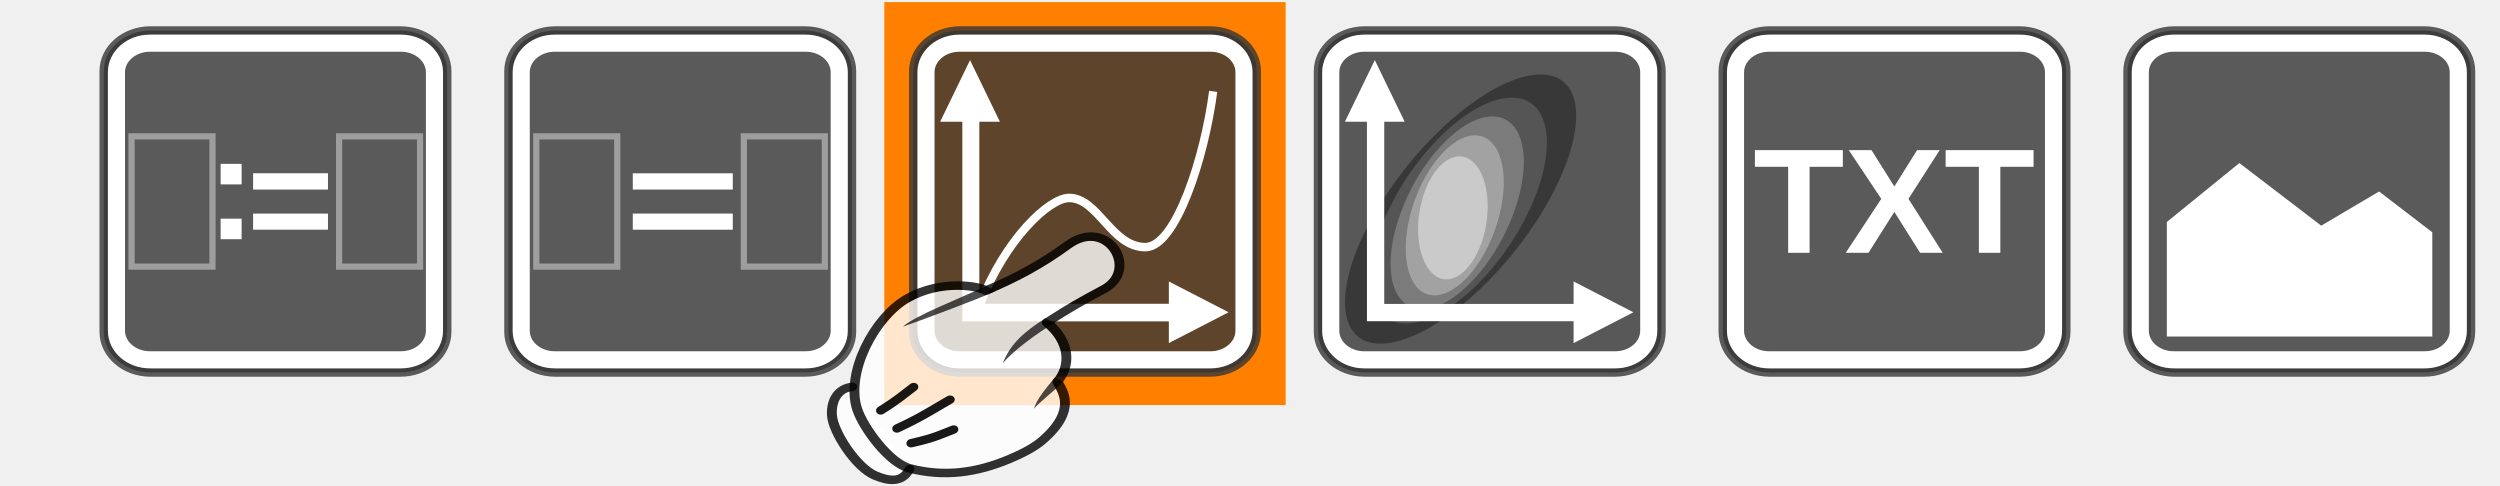
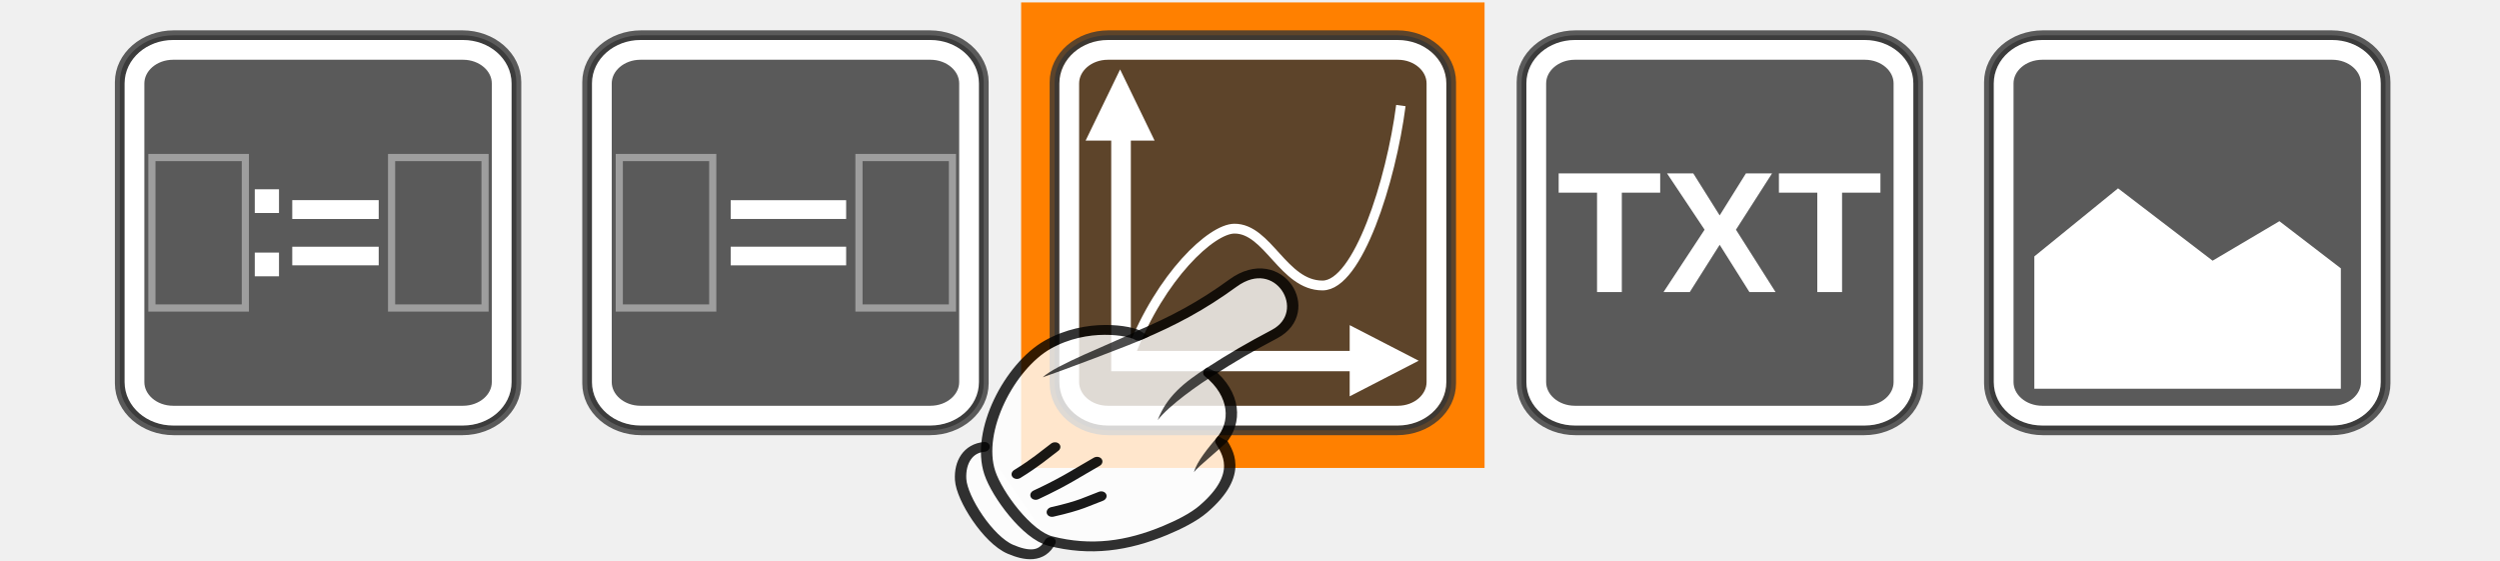
- <svg xmlns="http://www.w3.org/2000/svg" version="1.1" width="335" height="65" id="svg11300">
+ <svg xmlns="http://www.w3.org/2000/svg" version="1.1" width="290" height="65" id="svg11300">
  <defs id="defs3" />
  <rect width="53.779" height="54" rx="0" ry="0" x="118.499" y="0.281" id="rect3644" style="fill:#ff8000;fill-opacity:1;stroke:none" />
  <g transform="translate(12.83047,1.000721)" id="g3139">
    <rect width="46.014" height="45.816" rx="6.265" ry="5.442" x="1.074" y="3.092" id="rect11518" style="color:#000000;fill:#353535;fill-opacity:0.8;fill-rule:evenodd;stroke:#353535;stroke-width:1.146;stroke-linejoin:bevel;stroke-miterlimit:10;stroke-opacity:0.8" />
    <rect width="42.613" height="42.43" rx="4.487" ry="3.898" x="2.775" y="4.785" id="rect11528" style="color:#000000;fill:none;stroke:#ffffff;stroke-width:2.292;stroke-linejoin:bevel;stroke-miterlimit:10" />
    <text x="14.814" y="31.049" id="text3080" xml:space="preserve" style="font-size:20px;font-style:normal;font-variant:normal;font-weight:bold;font-stretch:normal;text-align:start;line-height:125%;writing-mode:lr-tb;text-anchor:start;fill:#ffffff;fill-opacity:1;stroke:none;font-family:Arial;-inkscape-font-specification:Arial Bold">
      <tspan x="14.814" y="31.049" id="tspan3082">:</tspan>
    </text>
    <text x="20.258" y="32.621" id="text3080-5" xml:space="preserve" style="font-size:20px;font-style:normal;font-variant:normal;font-weight:bold;font-stretch:normal;text-align:start;line-height:125%;writing-mode:lr-tb;text-anchor:start;fill:#ffffff;fill-opacity:1;stroke:none;font-family:Arial;-inkscape-font-specification:Arial Bold">
      <tspan x="20.258" y="32.621" id="tspan3082-6">=</tspan>
    </text>
    <rect width="10.846" height="17.456" rx="5.034" ry="0" x="4.797" y="17.272" id="rect3926" style="opacity:0.9;fill:none;stroke:#ffffff;stroke-width:0.832;stroke-linecap:round;stroke-linejoin:miter;stroke-miterlimit:4;stroke-opacity:0.456;stroke-dasharray:none;stroke-dashoffset:0" />
    <rect width="10.846" height="17.456" rx="5.034" ry="0" x="32.611" y="17.272" id="rect3926-3" style="opacity:0.9;fill:none;stroke:#ffffff;stroke-width:0.832;stroke-linecap:round;stroke-linejoin:miter;stroke-miterlimit:4;stroke-opacity:0.456;stroke-dasharray:none;stroke-dashoffset:0" />
  </g>
  <g transform="translate(67.06875,3.000721)" id="g3149">
    <rect width="46.014" height="45.816" rx="6.265" ry="5.442" x="1.074" y="1.092" id="rect11518-9" style="color:#000000;fill:#353535;fill-opacity:0.8;fill-rule:evenodd;stroke:#353535;stroke-width:1.146;stroke-linejoin:bevel;stroke-miterlimit:10;stroke-opacity:0.8" />
    <rect width="42.613" height="42.43" rx="4.487" ry="3.898" x="2.775" y="2.785" id="rect11528-9" style="color:#000000;fill:none;stroke:#ffffff;stroke-width:2.292;stroke-linejoin:bevel;stroke-miterlimit:10" />
    <text x="14.386" y="35.384" transform="scale(1.155537,0.8653985)" id="text3080-5-3" xml:space="preserve" style="font-size:23.111px;font-style:normal;font-variant:normal;font-weight:bold;font-stretch:normal;text-align:start;line-height:125%;writing-mode:lr-tb;text-anchor:start;fill:#ffffff;fill-opacity:1;stroke:none;font-family:Arial;-inkscape-font-specification:Arial Bold">
      <tspan x="14.386" y="35.384" id="tspan3082-6-9">=</tspan>
    </text>
    <rect width="10.846" height="17.456" rx="5.034" ry="0" x="4.797" y="15.272" id="rect3926-5" style="opacity:0.9;fill:none;stroke:#ffffff;stroke-width:0.832;stroke-linecap:round;stroke-linejoin:miter;stroke-miterlimit:4;stroke-opacity:0.456;stroke-dasharray:none;stroke-dashoffset:0" />
    <rect width="10.846" height="17.456" rx="5.034" ry="0" x="32.611" y="15.272" id="rect3926-3-9" style="opacity:0.9;fill:none;stroke:#ffffff;stroke-width:0.832;stroke-linecap:round;stroke-linejoin:miter;stroke-miterlimit:4;stroke-opacity:0.456;stroke-dasharray:none;stroke-dashoffset:0" />
  </g>
  <g transform="translate(121.307,3.014216)" id="g3242">
    <rect width="46.014" height="45.816" rx="6.265" ry="5.442" x="1.074" y="1.078" id="rect11518-8" style="color:#000000;fill:#353535;fill-opacity:0.8;fill-rule:evenodd;stroke:#353535;stroke-width:1.146;stroke-linejoin:bevel;stroke-miterlimit:10;stroke-opacity:0.8" />
    <rect width="42.613" height="42.43" rx="4.487" ry="3.898" x="2.775" y="2.772" id="rect11528-2" style="color:#000000;fill:none;stroke:#ffffff;stroke-width:2.292;stroke-linejoin:bevel;stroke-miterlimit:10" />
    <g transform="matrix(1.162038,0,0,1.203316,-0.5894232,-0.8727336)" id="g3916">
      <path d="M 9.112,32.132 C 12.047,24.828 17.089,20.281 19.383,20.263 c 3.356,-0.026 4.891,5.478 8.804,5.478 3.527,0 6.847,-10.043 7.826,-17.346" id="path9990" style="fill:none;stroke:#ffffff;stroke-width:0.945px;stroke-opacity:1" />
      <path d="m 8.067,8.836 0,24.192 26.832,0" id="path9988" style="fill:none;stroke:#ffffff;stroke-width:1.96" />
      <path d="m 7.975,4.914 -3.446,6.862 6.891,0 -3.446,-6.862" id="path9992" style="fill:#ffffff;fill-rule:evenodd" />
      <path d="m 37.792,32.995 -6.891,-3.431 0,6.862 6.891,-3.431" id="path9994" style="fill:#ffffff;fill-rule:evenodd" />
    </g>
  </g>
-   <g transform="translate(175.5453,3.014216)" id="g3345">
-     <path d="m 26,29.076 a 10.381,18.076 0 1 1 -20.763,0 10.381,18.076 0 1 1 20.763,0 z" transform="matrix(1.076326,0,-0.5934177,0.9978903,20.61734,-4.014929)" id="path2911" style="fill:#353535;fill-opacity:0.843;stroke:none" />
-     <rect width="46.014" height="45.816" rx="6.265" ry="5.442" x="1.074" y="1.078" id="rect11518-7" style="color:#000000;fill:#323232;fill-opacity:0.8;fill-rule:evenodd;stroke:#353535;stroke-width:1.146;stroke-linejoin:bevel;stroke-miterlimit:10;stroke-opacity:0.8" />
-     <path d="m 26,29.076 a 10.381,18.076 0 1 1 -20.763,0 10.381,18.076 0 1 1 20.763,0 z" transform="matrix(0.9088726,0,-0.3932702,0.836996,17.1642,0.8649529)" id="path2911-3" style="fill:#5a5a5a;fill-opacity:0.843;stroke:none" />
-     <path d="m 26,29.076 a 10.381,18.076 0 1 1 -20.763,0 10.381,18.076 0 1 1 20.763,0 z" transform="matrix(0.7301465,0,-0.2609687,0.7140775,15.90574,4.734754)" id="path2911-3-5" style="fill:#828282;fill-opacity:0.843;stroke:none" />
-     <path d="m 26,29.076 a 10.381,18.076 0 1 1 -20.763,0 10.381,18.076 0 1 1 20.763,0 z" transform="matrix(0.5761732,0,-0.1504096,0.5929307,14.76545,8.601075)" id="path2911-3-5-0-5" style="fill:#aaaaaa;fill-opacity:0.843;stroke:none" />
-     <path d="m 26,29.076 a 10.381,18.076 0 1 1 -20.763,0 10.381,18.076 0 1 1 20.763,0 z" transform="matrix(0.4411507,0,-0.04811202,0.4557463,13.64951,12.9256)" id="path2911-3-5-0" style="fill:#d2d2d2;fill-opacity:0.843;stroke:none" />
-     <rect width="42.613" height="42.43" rx="4.487" ry="3.898" x="2.775" y="2.772" id="rect11528-1" style="color:#000000;fill:none;stroke:#ffffff;stroke-width:2.292;stroke-linejoin:bevel;stroke-miterlimit:10" />
-     <path d="m 8.785,9.76 0,29.11 31.179,0" id="path9988-8" style="fill:none;stroke:#ffffff;stroke-width:2.317" />
-     <path d="m 8.678,5.041 -4.004,8.257 8.008,0 -4.004,-8.257" id="path9992-3" style="fill:#ffffff;fill-rule:evenodd" />
-     <path d="m 43.326,38.831 -8.008,-4.128 0,8.257 8.008,-4.128" id="path9994-1" style="fill:#ffffff;fill-rule:evenodd" />
-   </g>
-   <g transform="translate(229.8649,3.000721)" id="g3448">
+   <g transform="translate(175.5849,3.000721)" id="g3448">
    <rect width="46.014" height="45.816" rx="6.265" ry="5.442" x="0.993" y="1.092" id="rect11518-6" style="color:#000000;fill:#353535;fill-opacity:0.8;fill-rule:evenodd;stroke:#353535;stroke-width:1.146;stroke-linejoin:bevel;stroke-miterlimit:10;stroke-opacity:0.8" />
    <rect width="42.613" height="42.43" rx="4.487" ry="3.898" x="2.693" y="2.785" id="rect11528-21" style="color:#000000;fill:none;stroke:#ffffff;stroke-width:2.292;stroke-linejoin:bevel;stroke-miterlimit:10" />
    <text x="5.074" y="30.88" id="text3080-4" xml:space="preserve" style="font-size:20px;font-style:normal;font-variant:normal;font-weight:bold;font-stretch:normal;text-align:start;line-height:125%;writing-mode:lr-tb;text-anchor:start;fill:#ffffff;fill-opacity:1;stroke:none;font-family:Arial;-inkscape-font-specification:Arial Bold">
      <tspan x="5.074" y="30.88" id="tspan3082-5">TXT</tspan>
    </text>
  </g>
-   <g transform="translate(284.0219,3.000721)" id="g3525">
+   <g transform="translate(229.7419,3.000721)" id="g3525">
    <rect width="46.014" height="45.816" rx="6.265" ry="5.442" x="1.074" y="1.092" id="rect11518-4" style="color:#000000;fill:#353535;fill-opacity:0.8;fill-rule:evenodd;stroke:#353535;stroke-width:1.146;stroke-linejoin:bevel;stroke-miterlimit:10;stroke-opacity:0.8" />
    <rect width="42.613" height="42.43" rx="4.487" ry="3.898" x="2.775" y="2.785" id="rect11528-8" style="color:#000000;fill:none;stroke:#ffffff;stroke-width:2.292;stroke-linejoin:bevel;stroke-miterlimit:10" />
-     <polygon points="226.755,443.662 220.074,438.766 212.808,442.867 202.527,435.355 193.422,442.424 193.422,456.162 226.755,456.162 " transform="matrix(1.067119,0,0,1.117301,-200.0693,-467.5764)" id="polygon5611" style="fill:#ffffff;fill-opacity:1" />
+     <polygon points="226.755,456.162 226.755,443.662 220.074,438.766 212.808,442.867 202.527,435.355 193.422,442.424 193.422,456.162 " transform="matrix(1.067119,0,0,1.117301,-200.0693,-467.5764)" id="polygon5611" style="fill:#ffffff;fill-opacity:1" />
  </g>
  <g transform="matrix(0.1819176,0.2233643,-0.2695849,0.1708351,392.9323,-139.2022)" id="g3915-6-3-7">
    <path d="m 89.471,1065.9 c 3.727,6.126 -0.484,10.049 -6.16,12.947 -8.03,4.099 -27.898,2.102 -34.7,-2.014 -6.243,-3.777 -9.013,-9.35 -6.04,-14.184" id="path3894-6-5-0" style="opacity:0.8;fill:#ffffff;stroke:#000000;stroke-width:4.061;stroke-linecap:round;stroke-linejoin:round" />
    <path d="m 21.354,1021 c -0.857,15.682 13.892,40.298 31.364,46.018 9.022,2.954 29.326,3.846 36.494,-1.431 12.273,-9.037 18.48,-20.686 21.285,-35.088 0.994,-5.105 1.707,-10.986 0.957,-15.702 -3.19,-20.064 -14.951,-20.048 -19.514,-20.76 -2.727,-8.725 -12.699,-15.044 -26.068,-12.391 -0.103,-10.746 0.226,-17.365 1.112,-27.536 1.483,-17.013 -27.986,-20.845 -26.491,-0.012 1.018,14.187 0.027,25.675 -2.499,39 -3.45,1.038 -15.746,11.529 -16.641,27.901 z" id="path3112-2-1-9" style="opacity:0.8;fill:#ffffff;fill-opacity:1;stroke:#000000;stroke-width:4.061;stroke-linecap:round;stroke-linejoin:round;stroke-opacity:1" />
    <path d="m 63.838,981.04 c 0.031,10.253 1.215,18.225 7.226,26.105 -2.509,-6.575 -3.369,-19.666 -3.177,-27.939 z" id="path3882-6-0-9" style="text-indent:0;text-transform:none;block-progression:tb;opacity:0.7;color:#000000" />
    <path d="m 93.471,992.23 -3.809,1.486 c 1.929,5.577 4.051,11.842 7.114,15.183 -1.08,-2.605 -2.077,-11.978 -3.305,-16.669 z" id="path3884-6-5-0" style="text-indent:0;text-transform:none;block-progression:tb;opacity:0.7;color:#000000" />
    <path d="m 79.642,1058.3 c 4.037,-9.678 3.976,-12.465 5.195,-17.405" id="path3886-8-8-3" style="opacity:0.9;fill:none;stroke:#000000;stroke-width:4.061;stroke-linecap:round;stroke-linejoin:round" />
    <path d="m 70.26,1059 c 1.692,-11.475 1.424,-17.152 1.855,-24.898" id="path3888-4-1-5" style="opacity:0.9;fill:none;stroke:#000000;stroke-width:4.061;stroke-linecap:round;stroke-linejoin:round" />
    <path d="m 59.041,1059.5 c 0.097,-7.981 -0.599,-11.754 -1.049,-16.831" id="path3890-1-7-5" style="opacity:0.9;fill:none;stroke:#000000;stroke-width:4.061;stroke-linecap:round;stroke-linejoin:round" />
    <path d="m 36.249,991.71 c -1.703,12.092 -6.197,31.682 -4.811,38.213 1.185,-3.99 8.356,-33.636 9.133,-39.703 z" id="path3892-0-5-3" style="text-indent:0;text-transform:none;block-progression:tb;opacity:0.7;color:#000000" />
  </g>
</svg>
